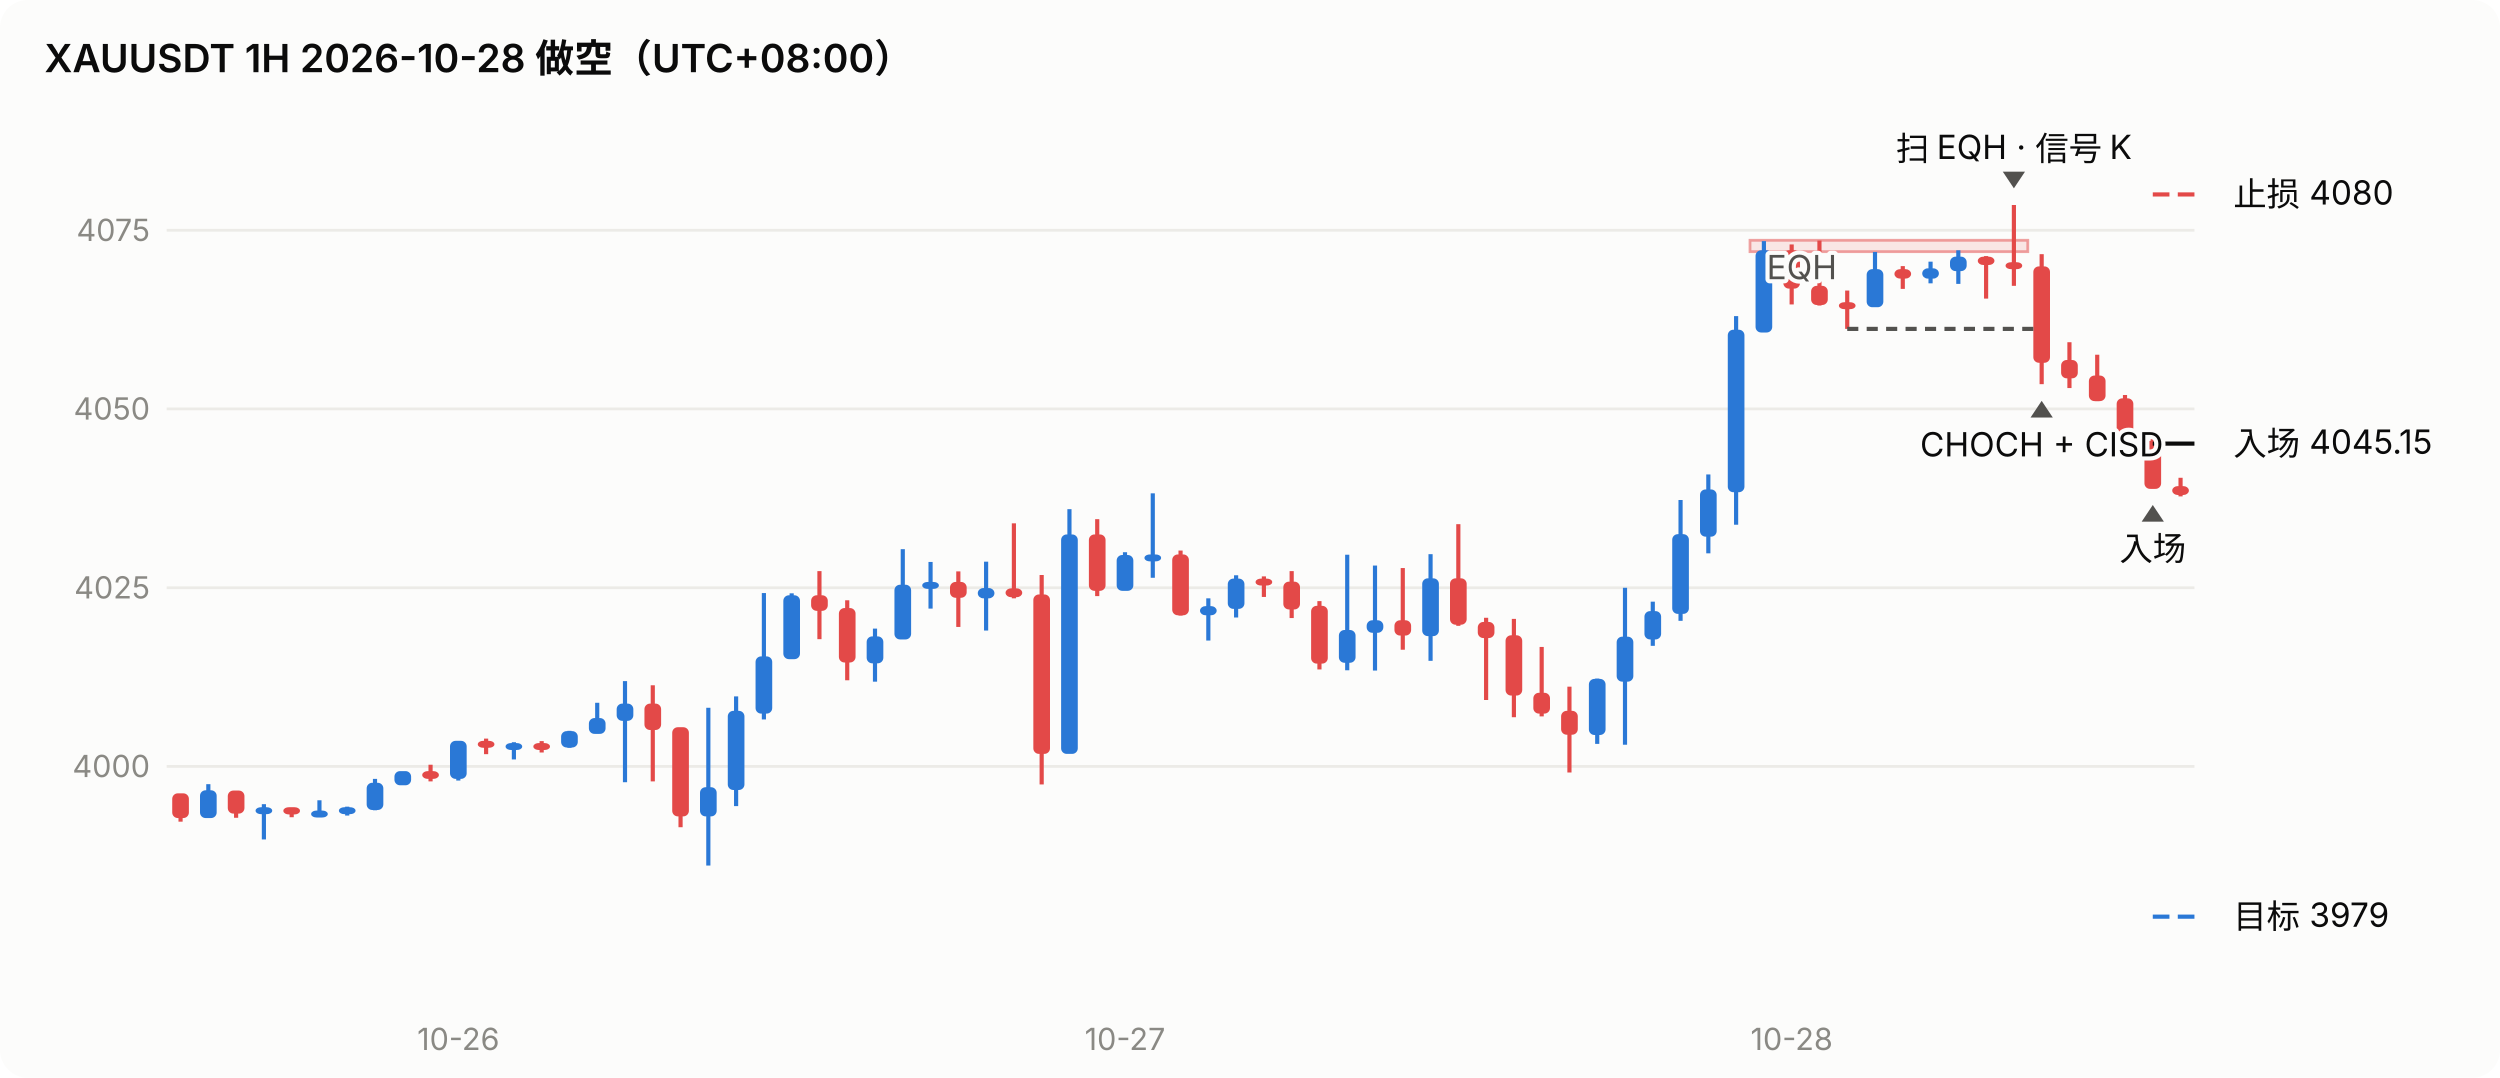
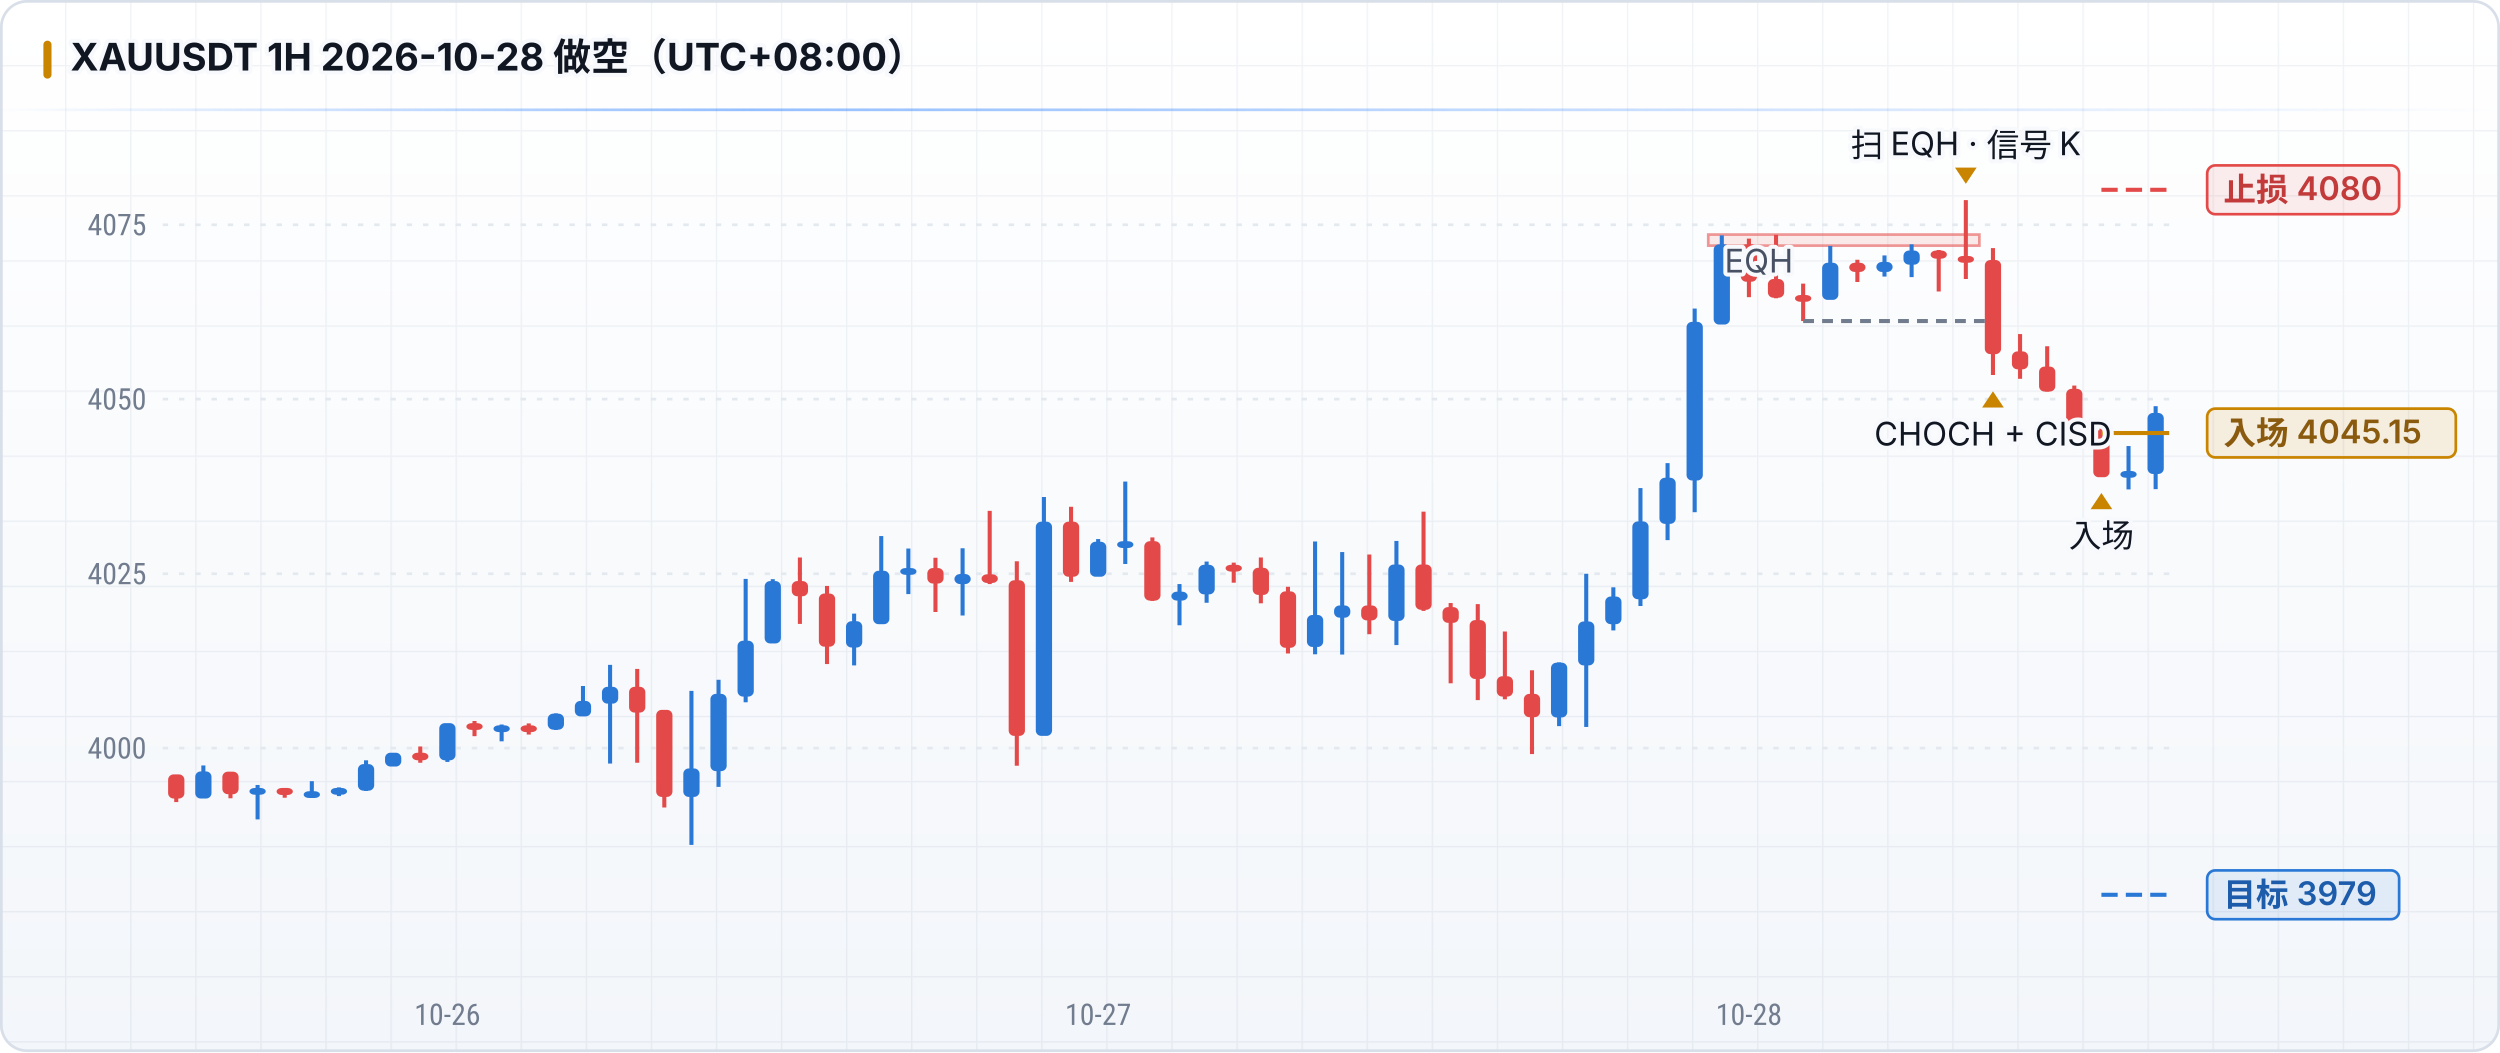
- <svg xmlns="http://www.w3.org/2000/svg" width="900" height="388" viewBox="0 0 900 388" role="img" aria-label="XAUUSDT 1H  2026-10-28 做空（UTC+08:00）">
+ <svg xmlns="http://www.w3.org/2000/svg" width="922" height="388" viewBox="0 0 922 388" role="img" aria-label="XAUUSDT 1H  2026-10-28 做空（UTC+08:00）">
  <style>
-   .bg { fill: #fcfcfb; }
-   .title { fill: #0b0b0b; font-weight: 600; font-size: 14px; }
-   text { font-family: -apple-system, BlinkMacSystemFont, 'PingFang SC', 'Microsoft YaHei', sans-serif; font-size: 12px; fill: #0b0b0b; paint-order: stroke; stroke: #fcfcfb; stroke-width: 3px; stroke-linejoin: round; }
-   .muted { fill: #52514e; }
+   .bg { fill: url(#bg); }
+   .bg-grid { stroke: rgba(28, 60, 110, 0.06); }
+   .frame { fill: none; stroke: #d8dfe9; }
+   .title-mark { fill: #c98500; }
+   .title { fill: #111722; font-weight: 650; font-size: 14px; }
+   text { font-family: -apple-system, BlinkMacSystemFont, 'PingFang SC', 'Microsoft YaHei', sans-serif; font-size: 12px; fill: #111722; paint-order: stroke; stroke: #f7f9fc; stroke-width: 3px; stroke-linejoin: round; }
+   .muted { fill: #475163; }
  .wick { stroke-width: 1.5; }
  .up { fill: #2a78d6; stroke: #2a78d6; }
  .down { fill: #e34948; stroke: #e34948; }
-   .z-bull { fill: rgba(42, 120, 214, 0.14); stroke: rgba(42, 120, 214, 0.5); }
-   .z-bear { fill: rgba(227, 73, 72, 0.12); stroke: rgba(227, 73, 72, 0.5); }
-   .z-neutral { fill: rgba(120, 120, 115, 0.10); stroke: none; }
-   .z-accent { fill: rgba(237, 161, 0, 0.22); stroke: rgba(201, 133, 0, 0.8); }
-   .l-neutral { stroke: #52514e; stroke-dasharray: 4 3; }
+   .z-bull { fill: rgba(42, 120, 214, 0.13); stroke: rgba(42, 120, 214, 0.55); }
+   .z-bear { fill: rgba(227, 73, 72, 0.11); stroke: rgba(227, 73, 72, 0.55); }
+   .z-neutral { fill: rgba(71, 81, 99, 0.09); stroke: rgba(71, 81, 99, 0.25); stroke-dasharray: 2 3; }
+   .z-accent { fill: rgba(212, 145, 34, 0.18); stroke: rgba(201, 133, 0, 0.75); }
+   .l-neutral { stroke: #717c8e; stroke-dasharray: 4 3; }
  .l-stop { stroke: #e34948; stroke-dasharray: 6 3; }
  .l-target { stroke: #2a78d6; stroke-dasharray: 6 3; }
-   .l-entry { stroke: #0b0b0b; }
-   .bracket { stroke: #52514e; fill: none; }
-   .grid { stroke: #ecebe7; }
-   .tick { font-size: 11px; fill: #8a8984; stroke: none; }
-   .arrow { fill: #52514e; stroke: none; }
+   .l-entry { stroke: #c98500; }
+   .bracket { stroke: #717c8e; fill: none; }
+   .grid { stroke: #e4e9f0; stroke-dasharray: 2 4; }
+   .tick { font-family: 'DIN Alternate', 'Bahnschrift', 'Roboto Condensed', sans-serif; font-size: 11px; fill: #717c8e; stroke: none; }
+   .arrow { fill: #c98500; stroke: none; }
+   .tag rect { stroke-width: 1; }
+   .tag text { stroke: none; font-weight: 600; }
+   .t-neutral rect { fill: rgba(71, 81, 99, 0.1); stroke: rgba(71, 81, 99, 0.4); }
+   .t-neutral text { fill: #475163; }
+   .t-stop rect, .t-bear rect { fill: rgba(227, 73, 72, 0.1); stroke: #e34948; }
+   .t-stop text, .t-bear text { fill: #c23a3a; }
+   .t-target rect, .t-bull rect { fill: rgba(42, 120, 214, 0.1); stroke: #2a78d6; }
+   .t-target text, .t-bull text { fill: #1c5cab; }
+   .t-entry rect, .t-accent rect { fill: rgba(212, 145, 34, 0.14); stroke: #c98500; }
+   .t-entry text, .t-accent text { fill: #8a5a0e; }
  @media (prefers-color-scheme: dark) {
-     .bg { fill: #1a1a19; }
-     .title, text { fill: #f0efec; }
-     text { stroke: #1a1a19; }
-     .muted { fill: #c3c2b7; }
-     .up { fill: #3987e5; stroke: #3987e5; }
-     .down { fill: #e66767; stroke: #e66767; }
-     .l-neutral, .bracket { stroke: #c3c2b7; }
-     .grid { stroke: #2a2a28; }
-     .tick { fill: #8a8984; }
-     .l-entry { stroke: #f0efec; }
-     .arrow { fill: #c3c2b7; }
+     .bg-grid { stroke: rgba(110, 160, 230, 0.06); }
+     .frame { stroke: #1c2839; }
+     .title-mark { fill: #f0b44c; }
+     .title, text { fill: #e3eaf4; }
+     text { stroke: #0a111d; }
+     .muted { fill: #a0b0c5; }
+     .up { fill: #3d8bff; stroke: #3d8bff; }
+     .down { fill: #f2555f; stroke: #f2555f; }
+     .candles { filter: url(#glow); }
+     .z-bull { fill: rgba(61, 139, 255, 0.14); stroke: rgba(61, 139, 255, 0.6); }
+     .z-bear { fill: rgba(242, 85, 95, 0.13); stroke: rgba(242, 85, 95, 0.6); }
+     .z-neutral { fill: rgba(160, 176, 197, 0.08); stroke: rgba(160, 176, 197, 0.25); }
+     .z-accent { fill: rgba(240, 180, 76, 0.16); stroke: rgba(240, 180, 76, 0.75); }
+     .l-neutral, .bracket { stroke: #8293ab; }
+     .l-stop { stroke: #f2555f; }
+     .l-target { stroke: #3d8bff; }
+     .l-entry { stroke: #f0b44c; }
+     .grid { stroke: #182334; }
+     .tick { fill: #70829b; }
+     .arrow { fill: #f0b44c; }
+     .t-neutral rect { fill: rgba(160, 176, 197, 0.1); stroke: rgba(160, 176, 197, 0.45); }
+     .t-neutral text { fill: #c5d0de; }
+     .t-stop rect, .t-bear rect { fill: rgba(242, 85, 95, 0.16); stroke: #f2555f; }
+     .t-stop text, .t-bear text { fill: #ff8f98; }
+     .t-target rect, .t-bull rect { fill: rgba(61, 139, 255, 0.16); stroke: #3d8bff; }
+     .t-target text, .t-bull text { fill: #8cc3ff; }
+     .t-entry rect, .t-accent rect { fill: rgba(240, 180, 76, 0.16); stroke: #f0b44c; }
+     .t-entry text, .t-accent text { fill: #ffd38a; }
  }
</style>
-   <rect class="bg" width="900" height="388" rx="10" />
-   <text class="title" x="16" y="26">XAUUSDT 1H  2026-10-28 做空（UTC+08:00）</text>
-   <line class="grid" x1="60" x2="790" y1="275.9" y2="275.9" />
+   <defs>
+     <linearGradient id="bg" x1="0" y1="0" x2="0" y2="1">
+       <stop offset="0" stop-color="#ffffff" />
+       <stop offset="1" stop-color="#f3f6fa" />
+     </linearGradient>
+     <linearGradient id="edge" x1="0" y1="0" x2="1" y2="0">
+       <stop offset="0" stop-color="#3d8bff" stop-opacity="0" />
+       <stop offset="0.3" stop-color="#3d8bff" stop-opacity="0.55" />
+       <stop offset="1" stop-color="#3d8bff" stop-opacity="0" />
+     </linearGradient>
+     <pattern id="paper" width="24" height="24" patternUnits="userSpaceOnUse">
+       <path class="bg-grid" d="M24 0H0V24" fill="none" />
+     </pattern>
+     <filter id="glow" x="-50%" y="-10%" width="200%" height="120%">
+       <feGaussianBlur stdDeviation="2.2" result="b" />
+       <feMerge>
+         <feMergeNode in="b" />
+         <feMergeNode in="SourceGraphic" />
+       </feMerge>
+     </filter>
+     <style>@media (prefers-color-scheme: dark) { #bg stop:first-child { stop-color: #0f1828; } #bg stop:last-child { stop-color: #070c16; } }</style>
+   </defs>
+   <rect class="bg" width="922" height="388" rx="10" />
+   <rect width="922" height="388" rx="10" fill="url(#paper)" />
+   <rect class="frame" x="0.5" y="0.5" width="921" height="387" rx="9.5" />
+   <rect fill="url(#edge)" x="0" y="40" width="922" height="1" />
+   <rect class="title-mark" x="16" y="15" width="3" height="14" rx="1.5" />
+   <text class="title" x="26" y="26">XAUUSDT 1H  2026-10-28 做空（UTC+08:00）</text>
+   <line class="grid" x1="60" x2="800" y1="275.9" y2="275.9" />
  <text class="tick" x="54" y="275.9" dy="0.35em" text-anchor="end">4000</text>
-   <line class="grid" x1="60" x2="790" y1="211.6" y2="211.6" />
+   <line class="grid" x1="60" x2="800" y1="211.6" y2="211.6" />
  <text class="tick" x="54" y="211.6" dy="0.35em" text-anchor="end">4025</text>
-   <line class="grid" x1="60" x2="790" y1="147.2" y2="147.2" />
+   <line class="grid" x1="60" x2="800" y1="147.2" y2="147.2" />
  <text class="tick" x="54" y="147.2" dy="0.35em" text-anchor="end">4050</text>
-   <line class="grid" x1="60" x2="790" y1="82.9" y2="82.9" />
+   <line class="grid" x1="60" x2="800" y1="82.9" y2="82.9" />
  <text class="tick" x="54" y="82.9" dy="0.35em" text-anchor="end">4075</text>
  <text class="tick" x="165" y="378" text-anchor="middle">10-26</text>
  <text class="tick" x="405" y="378" text-anchor="middle">10-27</text>
  <text class="tick" x="645" y="378" text-anchor="middle">10-28</text>
  <rect class="z-bear" x="630" y="86.5" width="100" height="4.1" />
-   <line class="wick down" x1="65" x2="65" y1="286.1" y2="295.8" />
-   <rect class="down" x="62.5" y="286.1" width="5" height="7.9" rx="1.5" />
-   <line class="wick up" x1="75" x2="75" y1="282.3" y2="294.1" />
-   <rect class="up" x="72.5" y="285" width="5" height="9" rx="1.5" />
-   <line class="wick down" x1="85" x2="85" y1="285" y2="294.4" />
-   <rect class="down" x="82.5" y="285.1" width="5" height="7.3" rx="1.5" />
-   <line class="wick up" x1="95" x2="95" y1="289.5" y2="302.2" />
-   <rect class="up" x="92.5" y="291.1" width="5" height="1.5" rx="1.5" />
-   <line class="wick down" x1="105" x2="105" y1="291" y2="294.2" />
-   <rect class="down" x="102.5" y="291.1" width="5" height="1.6" rx="1.5" />
-   <line class="wick up" x1="115" x2="115" y1="288.1" y2="293.3" />
-   <rect class="up" x="112.5" y="292.3" width="5" height="1.5" rx="1.5" />
-   <line class="wick up" x1="125" x2="125" y1="290.4" y2="293.6" />
-   <rect class="up" x="122.5" y="291.1" width="5" height="1.5" rx="1.5" />
-   <line class="wick up" x1="135" x2="135" y1="280.4" y2="291.7" />
-   <rect class="up" x="132.5" y="282.3" width="5" height="8.8" rx="1.5" />
-   <line class="wick up" x1="145" x2="145" y1="278.1" y2="282.3" />
-   <rect class="up" x="142.5" y="278.1" width="5" height="4.1" rx="1.5" />
-   <line class="wick down" x1="155" x2="155" y1="275.3" y2="281.3" />
-   <rect class="down" x="152.5" y="278.1" width="5" height="1.8" rx="1.5" />
-   <line class="wick up" x1="165" x2="165" y1="267" y2="281" />
-   <rect class="up" x="162.5" y="267.2" width="5" height="12.7" rx="1.5" />
-   <line class="wick down" x1="175" x2="175" y1="265.9" y2="271.5" />
-   <rect class="down" x="172.5" y="267.2" width="5" height="1.5" rx="1.5" />
-   <line class="wick up" x1="185" x2="185" y1="267.2" y2="273.4" />
-   <rect class="up" x="182.5" y="268" width="5" height="1.5" rx="1.5" />
-   <line class="wick down" x1="195" x2="195" y1="266.8" y2="270.9" />
-   <rect class="down" x="192.5" y="268" width="5" height="1.5" rx="1.5" />
-   <line class="wick up" x1="205" x2="205" y1="263.1" y2="269.2" />
-   <rect class="up" x="202.5" y="263.7" width="5" height="4.9" rx="1.5" />
-   <line class="wick up" x1="215" x2="215" y1="253" y2="264" />
-   <rect class="up" x="212.5" y="259" width="5" height="4.7" rx="1.5" />
-   <line class="wick up" x1="225" x2="225" y1="245.2" y2="281.6" />
-   <rect class="up" x="222.5" y="253.8" width="5" height="5.2" rx="1.5" />
-   <line class="wick down" x1="235" x2="235" y1="246.7" y2="281.3" />
-   <rect class="down" x="232.5" y="253.8" width="5" height="8.5" rx="1.5" />
-   <line class="wick down" x1="245" x2="245" y1="262.3" y2="297.8" />
-   <rect class="down" x="242.5" y="262.3" width="5" height="31.1" rx="1.5" />
-   <line class="wick up" x1="255" x2="255" y1="254.8" y2="311.6" />
-   <rect class="up" x="252.5" y="283.9" width="5" height="9.5" rx="1.5" />
-   <line class="wick up" x1="265" x2="265" y1="250.7" y2="290.2" />
-   <rect class="up" x="262.5" y="256.4" width="5" height="27.5" rx="1.5" />
-   <line class="wick up" x1="275" x2="275" y1="213.5" y2="259" />
-   <rect class="up" x="272.5" y="236.8" width="5" height="19.6" rx="1.5" />
-   <line class="wick up" x1="285" x2="285" y1="213.6" y2="236.8" />
-   <rect class="up" x="282.5" y="214.8" width="5" height="22" rx="1.5" />
-   <line class="wick down" x1="295" x2="295" y1="205.6" y2="230.1" />
-   <rect class="down" x="292.5" y="214.8" width="5" height="4.6" rx="1.5" />
-   <line class="wick down" x1="305" x2="305" y1="216.1" y2="244.9" />
-   <rect class="down" x="302.5" y="219.4" width="5" height="18.6" rx="1.5" />
-   <line class="wick up" x1="315" x2="315" y1="226.3" y2="245.4" />
-   <rect class="up" x="312.5" y="229.6" width="5" height="8.7" rx="1.5" />
-   <line class="wick up" x1="325" x2="325" y1="197.7" y2="229.7" />
-   <rect class="up" x="322.5" y="211" width="5" height="18.7" rx="1.5" />
-   <line class="wick up" x1="335" x2="335" y1="202.3" y2="219.1" />
-   <rect class="up" x="332.5" y="210" width="5" height="1.5" rx="1.5" />
-   <line class="wick down" x1="345" x2="345" y1="205.7" y2="225.7" />
-   <rect class="down" x="342.5" y="210" width="5" height="4.7" rx="1.5" />
-   <line class="wick up" x1="355" x2="355" y1="202.2" y2="227" />
-   <rect class="up" x="352.5" y="212.2" width="5" height="2.7" rx="1.5" />
-   <line class="wick down" x1="365" x2="365" y1="188.4" y2="215.4" />
-   <rect class="down" x="362.5" y="212.3" width="5" height="2.2" rx="1.5" />
-   <line class="wick down" x1="375" x2="375" y1="207" y2="282.4" />
-   <rect class="down" x="372.5" y="214.5" width="5" height="56.4" rx="1.5" />
-   <line class="wick up" x1="385" x2="385" y1="183.3" y2="270.9" />
-   <rect class="up" x="382.5" y="192.9" width="5" height="78" rx="1.5" />
-   <line class="wick down" x1="395" x2="395" y1="186.9" y2="214.6" />
-   <rect class="down" x="392.5" y="192.9" width="5" height="19.3" rx="1.5" />
-   <line class="wick up" x1="405" x2="405" y1="198.8" y2="212.2" />
-   <rect class="up" x="402.5" y="200.3" width="5" height="11.9" rx="1.5" />
-   <line class="wick up" x1="415" x2="415" y1="177.6" y2="208" />
-   <rect class="up" x="412.5" y="200.1" width="5" height="1.5" rx="1.5" />
-   <line class="wick down" x1="425" x2="425" y1="198.2" y2="221.6" />
-   <rect class="down" x="422.5" y="200.1" width="5" height="20.9" rx="1.5" />
-   <line class="wick up" x1="435" x2="435" y1="215.4" y2="230.6" />
-   <rect class="up" x="432.5" y="218.7" width="5" height="2.3" rx="1.5" />
-   <line class="wick up" x1="445" x2="445" y1="207.1" y2="222.3" />
-   <rect class="up" x="442.5" y="208.8" width="5" height="9.9" rx="1.5" />
-   <line class="wick down" x1="455" x2="455" y1="207.5" y2="214.9" />
-   <rect class="down" x="452.5" y="208.8" width="5" height="1.5" rx="1.5" />
-   <line class="wick down" x1="465" x2="465" y1="205.6" y2="222.5" />
-   <rect class="down" x="462.5" y="209.9" width="5" height="9" rx="1.5" />
-   <line class="wick down" x1="475" x2="475" y1="216.4" y2="241" />
-   <rect class="down" x="472.5" y="218.6" width="5" height="19.8" rx="1.5" />
-   <line class="wick up" x1="485" x2="485" y1="199.7" y2="241.3" />
-   <rect class="up" x="482.5" y="227.3" width="5" height="10.8" rx="1.5" />
-   <line class="wick up" x1="495" x2="495" y1="203.6" y2="241.4" />
-   <rect class="up" x="492.5" y="223.8" width="5" height="3.5" rx="1.5" />
-   <line class="wick down" x1="505" x2="505" y1="204.5" y2="233.9" />
-   <rect class="down" x="502.5" y="223.8" width="5" height="4.5" rx="1.5" />
-   <line class="wick up" x1="515" x2="515" y1="199.5" y2="237.9" />
-   <rect class="up" x="512.5" y="208.7" width="5" height="19.8" rx="1.5" />
-   <line class="wick down" x1="525" x2="525" y1="188.7" y2="225.3" />
-   <rect class="down" x="522.5" y="208.7" width="5" height="15.7" rx="1.5" />
-   <line class="wick down" x1="535" x2="535" y1="222.4" y2="252" />
-   <rect class="down" x="532.5" y="224.4" width="5" height="4.8" rx="1.5" />
-   <line class="wick down" x1="545" x2="545" y1="222.8" y2="258.2" />
-   <rect class="down" x="542.5" y="229.2" width="5" height="20.7" rx="1.5" />
-   <line class="wick down" x1="555" x2="555" y1="232.9" y2="257.9" />
-   <rect class="down" x="552.5" y="249.9" width="5" height="6.5" rx="1.5" />
-   <line class="wick down" x1="565" x2="565" y1="247.2" y2="278.1" />
-   <rect class="down" x="562.5" y="256.4" width="5" height="7.6" rx="1.5" />
-   <line class="wick up" x1="575" x2="575" y1="244.3" y2="267.8" />
-   <rect class="up" x="572.5" y="244.9" width="5" height="19.2" rx="1.5" />
-   <line class="wick up" x1="585" x2="585" y1="211.6" y2="268.1" />
-   <rect class="up" x="582.5" y="229.7" width="5" height="15.2" rx="1.5" />
-   <line class="wick up" x1="595" x2="595" y1="216.6" y2="232.5" />
-   <rect class="up" x="592.5" y="220.5" width="5" height="9.2" rx="1.5" />
-   <line class="wick up" x1="605" x2="605" y1="180" y2="223.5" />
-   <rect class="up" x="602.5" y="192.8" width="5" height="27.7" rx="1.5" />
-   <line class="wick up" x1="615" x2="615" y1="170.8" y2="199.2" />
-   <rect class="up" x="612.5" y="176.7" width="5" height="16" rx="1.5" />
-   <line class="wick up" x1="625" x2="625" y1="113.8" y2="188.9" />
-   <rect class="up" x="622.5" y="119.2" width="5" height="57.5" rx="1.5" />
-   <line class="wick up" x1="635" x2="635" y1="86.8" y2="119.2" />
-   <rect class="up" x="632.5" y="90.6" width="5" height="28.6" rx="1.5" />
-   <line class="wick down" x1="645" x2="645" y1="88" y2="109.6" />
-   <rect class="down" x="642.5" y="90.6" width="5" height="12.8" rx="1.5" />
-   <line class="wick down" x1="655" x2="655" y1="86.6" y2="110" />
-   <rect class="down" x="652.5" y="103.4" width="5" height="5.9" rx="1.5" />
-   <line class="wick down" x1="665" x2="665" y1="104.6" y2="118.4" />
-   <rect class="down" x="662.5" y="109.3" width="5" height="1.5" rx="1.5" />
-   <line class="wick up" x1="675" x2="675" y1="90.7" y2="110.1" />
-   <rect class="up" x="672.5" y="97.4" width="5" height="12.7" rx="1.5" />
-   <line class="wick down" x1="685" x2="685" y1="95.8" y2="104" />
-   <rect class="down" x="682.5" y="97.4" width="5" height="2.4" rx="1.5" />
-   <line class="wick up" x1="695" x2="695" y1="94.2" y2="102" />
-   <rect class="up" x="692.5" y="97.1" width="5" height="2.7" rx="1.5" />
-   <line class="wick up" x1="705" x2="705" y1="90.1" y2="102.2" />
-   <rect class="up" x="702.5" y="92.9" width="5" height="4.2" rx="1.5" />
-   <line class="wick down" x1="715" x2="715" y1="92.2" y2="107.5" />
-   <rect class="down" x="712.5" y="92.9" width="5" height="2" rx="1.5" />
-   <line class="wick down" x1="725" x2="725" y1="73.8" y2="102.9" />
-   <rect class="down" x="722.5" y="94.9" width="5" height="1.5" rx="1.5" />
-   <line class="wick down" x1="735" x2="735" y1="91.5" y2="138.3" />
-   <rect class="down" x="732.5" y="96.4" width="5" height="33.7" rx="1.5" />
-   <line class="wick down" x1="745" x2="745" y1="123.2" y2="139.7" />
-   <rect class="down" x="742.5" y="130.1" width="5" height="5.6" rx="1.5" />
-   <line class="wick down" x1="755" x2="755" y1="127.7" y2="144.4" />
-   <rect class="down" x="752.5" y="135.7" width="5" height="8.2" rx="1.5" />
-   <line class="wick down" x1="765" x2="765" y1="142.2" y2="161.2" />
-   <rect class="down" x="762.5" y="143.9" width="5" height="15.3" rx="1.5" />
-   <line class="wick down" x1="775" x2="775" y1="157.6" y2="175.8" />
-   <rect class="down" x="772.5" y="159.2" width="5" height="16.3" rx="1.5" />
-   <line class="wick down" x1="785" x2="785" y1="172" y2="178.7" />
-   <rect class="down" x="782.5" y="175.5" width="5" height="2.2" rx="1.5" />
-   <line class="l-target" x1="775" x2="790" y1="330" y2="330" stroke-width="1.5" />
-   <line class="l-stop" x1="775" x2="790" y1="70" y2="70" stroke-width="1.5" />
-   <line class="l-entry" x1="775" x2="790" y1="159.7" y2="159.7" stroke-width="1.5" />
+   <g class="candles">
+     <line class="wick down" x1="65" x2="65" y1="286.1" y2="295.8" />
+     <rect class="down" x="62.5" y="286.1" width="5" height="7.9" rx="1.5" />
+     <line class="wick up" x1="75" x2="75" y1="282.3" y2="294.1" />
+     <rect class="up" x="72.5" y="285" width="5" height="9" rx="1.5" />
+     <line class="wick down" x1="85" x2="85" y1="285" y2="294.4" />
+     <rect class="down" x="82.5" y="285.1" width="5" height="7.3" rx="1.5" />
+     <line class="wick up" x1="95" x2="95" y1="289.5" y2="302.2" />
+     <rect class="up" x="92.5" y="291.1" width="5" height="1.5" rx="1.5" />
+     <line class="wick down" x1="105" x2="105" y1="291" y2="294.2" />
+     <rect class="down" x="102.5" y="291.1" width="5" height="1.6" rx="1.5" />
+     <line class="wick up" x1="115" x2="115" y1="288.1" y2="293.3" />
+     <rect class="up" x="112.5" y="292.3" width="5" height="1.5" rx="1.5" />
+     <line class="wick up" x1="125" x2="125" y1="290.4" y2="293.6" />
+     <rect class="up" x="122.5" y="291.1" width="5" height="1.5" rx="1.5" />
+     <line class="wick up" x1="135" x2="135" y1="280.4" y2="291.7" />
+     <rect class="up" x="132.5" y="282.3" width="5" height="8.8" rx="1.5" />
+     <line class="wick up" x1="145" x2="145" y1="278.1" y2="282.3" />
+     <rect class="up" x="142.5" y="278.1" width="5" height="4.1" rx="1.5" />
+     <line class="wick down" x1="155" x2="155" y1="275.3" y2="281.3" />
+     <rect class="down" x="152.5" y="278.1" width="5" height="1.8" rx="1.5" />
+     <line class="wick up" x1="165" x2="165" y1="267" y2="281" />
+     <rect class="up" x="162.5" y="267.2" width="5" height="12.7" rx="1.5" />
+     <line class="wick down" x1="175" x2="175" y1="265.9" y2="271.5" />
+     <rect class="down" x="172.5" y="267.2" width="5" height="1.5" rx="1.5" />
+     <line class="wick up" x1="185" x2="185" y1="267.2" y2="273.4" />
+     <rect class="up" x="182.5" y="268" width="5" height="1.5" rx="1.5" />
+     <line class="wick down" x1="195" x2="195" y1="266.8" y2="270.9" />
+     <rect class="down" x="192.5" y="268" width="5" height="1.5" rx="1.5" />
+     <line class="wick up" x1="205" x2="205" y1="263.1" y2="269.2" />
+     <rect class="up" x="202.5" y="263.7" width="5" height="4.9" rx="1.5" />
+     <line class="wick up" x1="215" x2="215" y1="253" y2="264" />
+     <rect class="up" x="212.5" y="259" width="5" height="4.7" rx="1.5" />
+     <line class="wick up" x1="225" x2="225" y1="245.2" y2="281.6" />
+     <rect class="up" x="222.5" y="253.8" width="5" height="5.2" rx="1.5" />
+     <line class="wick down" x1="235" x2="235" y1="246.7" y2="281.3" />
+     <rect class="down" x="232.5" y="253.8" width="5" height="8.5" rx="1.5" />
+     <line class="wick down" x1="245" x2="245" y1="262.3" y2="297.8" />
+     <rect class="down" x="242.5" y="262.3" width="5" height="31.1" rx="1.5" />
+     <line class="wick up" x1="255" x2="255" y1="254.8" y2="311.6" />
+     <rect class="up" x="252.5" y="283.9" width="5" height="9.5" rx="1.5" />
+     <line class="wick up" x1="265" x2="265" y1="250.7" y2="290.2" />
+     <rect class="up" x="262.5" y="256.4" width="5" height="27.5" rx="1.5" />
+     <line class="wick up" x1="275" x2="275" y1="213.5" y2="259" />
+     <rect class="up" x="272.5" y="236.8" width="5" height="19.6" rx="1.5" />
+     <line class="wick up" x1="285" x2="285" y1="213.6" y2="236.8" />
+     <rect class="up" x="282.5" y="214.8" width="5" height="22" rx="1.5" />
+     <line class="wick down" x1="295" x2="295" y1="205.6" y2="230.1" />
+     <rect class="down" x="292.5" y="214.8" width="5" height="4.6" rx="1.5" />
+     <line class="wick down" x1="305" x2="305" y1="216.1" y2="244.9" />
+     <rect class="down" x="302.5" y="219.4" width="5" height="18.6" rx="1.5" />
+     <line class="wick up" x1="315" x2="315" y1="226.3" y2="245.4" />
+     <rect class="up" x="312.5" y="229.6" width="5" height="8.7" rx="1.5" />
+     <line class="wick up" x1="325" x2="325" y1="197.7" y2="229.7" />
+     <rect class="up" x="322.5" y="211" width="5" height="18.7" rx="1.5" />
+     <line class="wick up" x1="335" x2="335" y1="202.3" y2="219.1" />
+     <rect class="up" x="332.5" y="210" width="5" height="1.5" rx="1.5" />
+     <line class="wick down" x1="345" x2="345" y1="205.7" y2="225.7" />
+     <rect class="down" x="342.5" y="210" width="5" height="4.7" rx="1.5" />
+     <line class="wick up" x1="355" x2="355" y1="202.2" y2="227" />
+     <rect class="up" x="352.5" y="212.2" width="5" height="2.7" rx="1.5" />
+     <line class="wick down" x1="365" x2="365" y1="188.4" y2="215.4" />
+     <rect class="down" x="362.5" y="212.3" width="5" height="2.2" rx="1.5" />
+     <line class="wick down" x1="375" x2="375" y1="207" y2="282.4" />
+     <rect class="down" x="372.5" y="214.5" width="5" height="56.4" rx="1.5" />
+     <line class="wick up" x1="385" x2="385" y1="183.3" y2="270.9" />
+     <rect class="up" x="382.5" y="192.9" width="5" height="78" rx="1.5" />
+     <line class="wick down" x1="395" x2="395" y1="186.9" y2="214.6" />
+     <rect class="down" x="392.5" y="192.9" width="5" height="19.3" rx="1.5" />
+     <line class="wick up" x1="405" x2="405" y1="198.8" y2="212.2" />
+     <rect class="up" x="402.5" y="200.3" width="5" height="11.9" rx="1.5" />
+     <line class="wick up" x1="415" x2="415" y1="177.6" y2="208" />
+     <rect class="up" x="412.5" y="200.1" width="5" height="1.5" rx="1.5" />
+     <line class="wick down" x1="425" x2="425" y1="198.2" y2="221.6" />
+     <rect class="down" x="422.5" y="200.1" width="5" height="20.9" rx="1.5" />
+     <line class="wick up" x1="435" x2="435" y1="215.4" y2="230.6" />
+     <rect class="up" x="432.5" y="218.7" width="5" height="2.3" rx="1.5" />
+     <line class="wick up" x1="445" x2="445" y1="207.1" y2="222.3" />
+     <rect class="up" x="442.5" y="208.8" width="5" height="9.9" rx="1.5" />
+     <line class="wick down" x1="455" x2="455" y1="207.5" y2="214.9" />
+     <rect class="down" x="452.5" y="208.8" width="5" height="1.5" rx="1.5" />
+     <line class="wick down" x1="465" x2="465" y1="205.6" y2="222.5" />
+     <rect class="down" x="462.5" y="209.9" width="5" height="9" rx="1.5" />
+     <line class="wick down" x1="475" x2="475" y1="216.4" y2="241" />
+     <rect class="down" x="472.5" y="218.6" width="5" height="19.8" rx="1.5" />
+     <line class="wick up" x1="485" x2="485" y1="199.7" y2="241.3" />
+     <rect class="up" x="482.5" y="227.3" width="5" height="10.8" rx="1.5" />
+     <line class="wick up" x1="495" x2="495" y1="203.6" y2="241.4" />
+     <rect class="up" x="492.5" y="223.8" width="5" height="3.5" rx="1.5" />
+     <line class="wick down" x1="505" x2="505" y1="204.5" y2="233.9" />
+     <rect class="down" x="502.5" y="223.8" width="5" height="4.5" rx="1.5" />
+     <line class="wick up" x1="515" x2="515" y1="199.5" y2="237.9" />
+     <rect class="up" x="512.5" y="208.7" width="5" height="19.8" rx="1.5" />
+     <line class="wick down" x1="525" x2="525" y1="188.7" y2="225.3" />
+     <rect class="down" x="522.5" y="208.7" width="5" height="15.7" rx="1.5" />
+     <line class="wick down" x1="535" x2="535" y1="222.4" y2="252" />
+     <rect class="down" x="532.5" y="224.4" width="5" height="4.8" rx="1.5" />
+     <line class="wick down" x1="545" x2="545" y1="222.8" y2="258.2" />
+     <rect class="down" x="542.5" y="229.2" width="5" height="20.7" rx="1.5" />
+     <line class="wick down" x1="555" x2="555" y1="232.9" y2="257.9" />
+     <rect class="down" x="552.5" y="249.9" width="5" height="6.5" rx="1.5" />
+     <line class="wick down" x1="565" x2="565" y1="247.2" y2="278.1" />
+     <rect class="down" x="562.5" y="256.4" width="5" height="7.6" rx="1.5" />
+     <line class="wick up" x1="575" x2="575" y1="244.3" y2="267.8" />
+     <rect class="up" x="572.5" y="244.9" width="5" height="19.2" rx="1.5" />
+     <line class="wick up" x1="585" x2="585" y1="211.6" y2="268.1" />
+     <rect class="up" x="582.5" y="229.7" width="5" height="15.2" rx="1.5" />
+     <line class="wick up" x1="595" x2="595" y1="216.6" y2="232.5" />
+     <rect class="up" x="592.5" y="220.5" width="5" height="9.2" rx="1.5" />
+     <line class="wick up" x1="605" x2="605" y1="180" y2="223.5" />
+     <rect class="up" x="602.5" y="192.8" width="5" height="27.7" rx="1.5" />
+     <line class="wick up" x1="615" x2="615" y1="170.8" y2="199.2" />
+     <rect class="up" x="612.5" y="176.7" width="5" height="16" rx="1.5" />
+     <line class="wick up" x1="625" x2="625" y1="113.8" y2="188.9" />
+     <rect class="up" x="622.5" y="119.2" width="5" height="57.5" rx="1.5" />
+     <line class="wick up" x1="635" x2="635" y1="86.8" y2="119.2" />
+     <rect class="up" x="632.5" y="90.6" width="5" height="28.6" rx="1.5" />
+     <line class="wick down" x1="645" x2="645" y1="88" y2="109.6" />
+     <rect class="down" x="642.5" y="90.6" width="5" height="12.8" rx="1.5" />
+     <line class="wick down" x1="655" x2="655" y1="86.6" y2="110" />
+     <rect class="down" x="652.5" y="103.4" width="5" height="5.9" rx="1.5" />
+     <line class="wick down" x1="665" x2="665" y1="104.6" y2="118.4" />
+     <rect class="down" x="662.5" y="109.3" width="5" height="1.5" rx="1.5" />
+     <line class="wick up" x1="675" x2="675" y1="90.7" y2="110.1" />
+     <rect class="up" x="672.5" y="97.4" width="5" height="12.7" rx="1.5" />
+     <line class="wick down" x1="685" x2="685" y1="95.8" y2="104" />
+     <rect class="down" x="682.5" y="97.4" width="5" height="2.4" rx="1.5" />
+     <line class="wick up" x1="695" x2="695" y1="94.2" y2="102" />
+     <rect class="up" x="692.5" y="97.1" width="5" height="2.7" rx="1.5" />
+     <line class="wick up" x1="705" x2="705" y1="90.1" y2="102.2" />
+     <rect class="up" x="702.5" y="92.9" width="5" height="4.2" rx="1.5" />
+     <line class="wick down" x1="715" x2="715" y1="92.2" y2="107.5" />
+     <rect class="down" x="712.5" y="92.9" width="5" height="2" rx="1.5" />
+     <line class="wick down" x1="725" x2="725" y1="73.8" y2="102.9" />
+     <rect class="down" x="722.5" y="94.9" width="5" height="1.5" rx="1.5" />
+     <line class="wick down" x1="735" x2="735" y1="91.5" y2="138.3" />
+     <rect class="down" x="732.5" y="96.4" width="5" height="33.7" rx="1.5" />
+     <line class="wick down" x1="745" x2="745" y1="123.2" y2="139.7" />
+     <rect class="down" x="742.5" y="130.1" width="5" height="5.6" rx="1.5" />
+     <line class="wick down" x1="755" x2="755" y1="127.7" y2="144.4" />
+     <rect class="down" x="752.5" y="135.7" width="5" height="8.2" rx="1.5" />
+     <line class="wick down" x1="765" x2="765" y1="142.2" y2="161.2" />
+     <rect class="down" x="762.5" y="143.9" width="5" height="15.3" rx="1.5" />
+     <line class="wick down" x1="775" x2="775" y1="157.6" y2="175.8" />
+     <rect class="down" x="772.5" y="159.2" width="5" height="16.3" rx="1.5" />
+     <line class="wick up" x1="785" x2="785" y1="164.5" y2="180.5" />
+     <rect class="up" x="782.5" y="174.2" width="5" height="1.5" rx="1.5" />
+     <line class="wick up" x1="795" x2="795" y1="149.8" y2="180.4" />
+     <rect class="up" x="792.5" y="152.8" width="5" height="21.5" rx="1.5" />
+   </g>
+   <line class="l-target" x1="775" x2="800" y1="330" y2="330" stroke-width="1.5" />
+   <line class="l-stop" x1="775" x2="800" y1="70" y2="70" stroke-width="1.5" />
+   <line class="l-entry" x1="775" x2="800" y1="159.7" y2="159.7" stroke-width="1.5" />
  <line class="l-neutral" x1="665" x2="735" y1="118.4" y2="118.4" stroke-width="1.5" />
  <text class="muted" x="636" y="100.5">EQH</text>
-   <text x="804" y="330" dy="0.35em">目标 3979</text>
-   <text x="804" y="70" dy="0.35em">止损 4080</text>
-   <text x="804" y="159.7" dy="0.35em">入场 4045.15</text>
+   <g class="tag t-target">
+     <rect x="814" y="321" width="70.8" height="18" rx="3" />
+     <text x="820" y="330" dy="0.35em">目标 3979</text>
+   </g>
+   <g class="tag t-stop">
+     <rect x="814" y="61" width="70.8" height="18" rx="3" />
+     <text x="820" y="70" dy="0.35em">止损 4080</text>
+   </g>
+   <g class="tag t-entry">
+     <rect x="814" y="150.7" width="91.7" height="18" rx="3" />
+     <text x="820" y="159.7" dy="0.35em">入场 4045.15</text>
+   </g>
  <path class="arrow" d="M775,181.8 l-4,6 h8 z" />
  <text x="775" y="201.8" text-anchor="middle">入场</text>
  <path class="arrow" d="M725,67.8 l-4,-6 h8 z" />
  <text x="725" y="57.8" text-anchor="middle">扫 EQH · 信号 K</text>
  <path class="arrow" d="M735,144.3 l-4,6 h8 z" />
  <text x="735" y="164.3" text-anchor="middle">CHOCH + CISD</text>
</svg>
